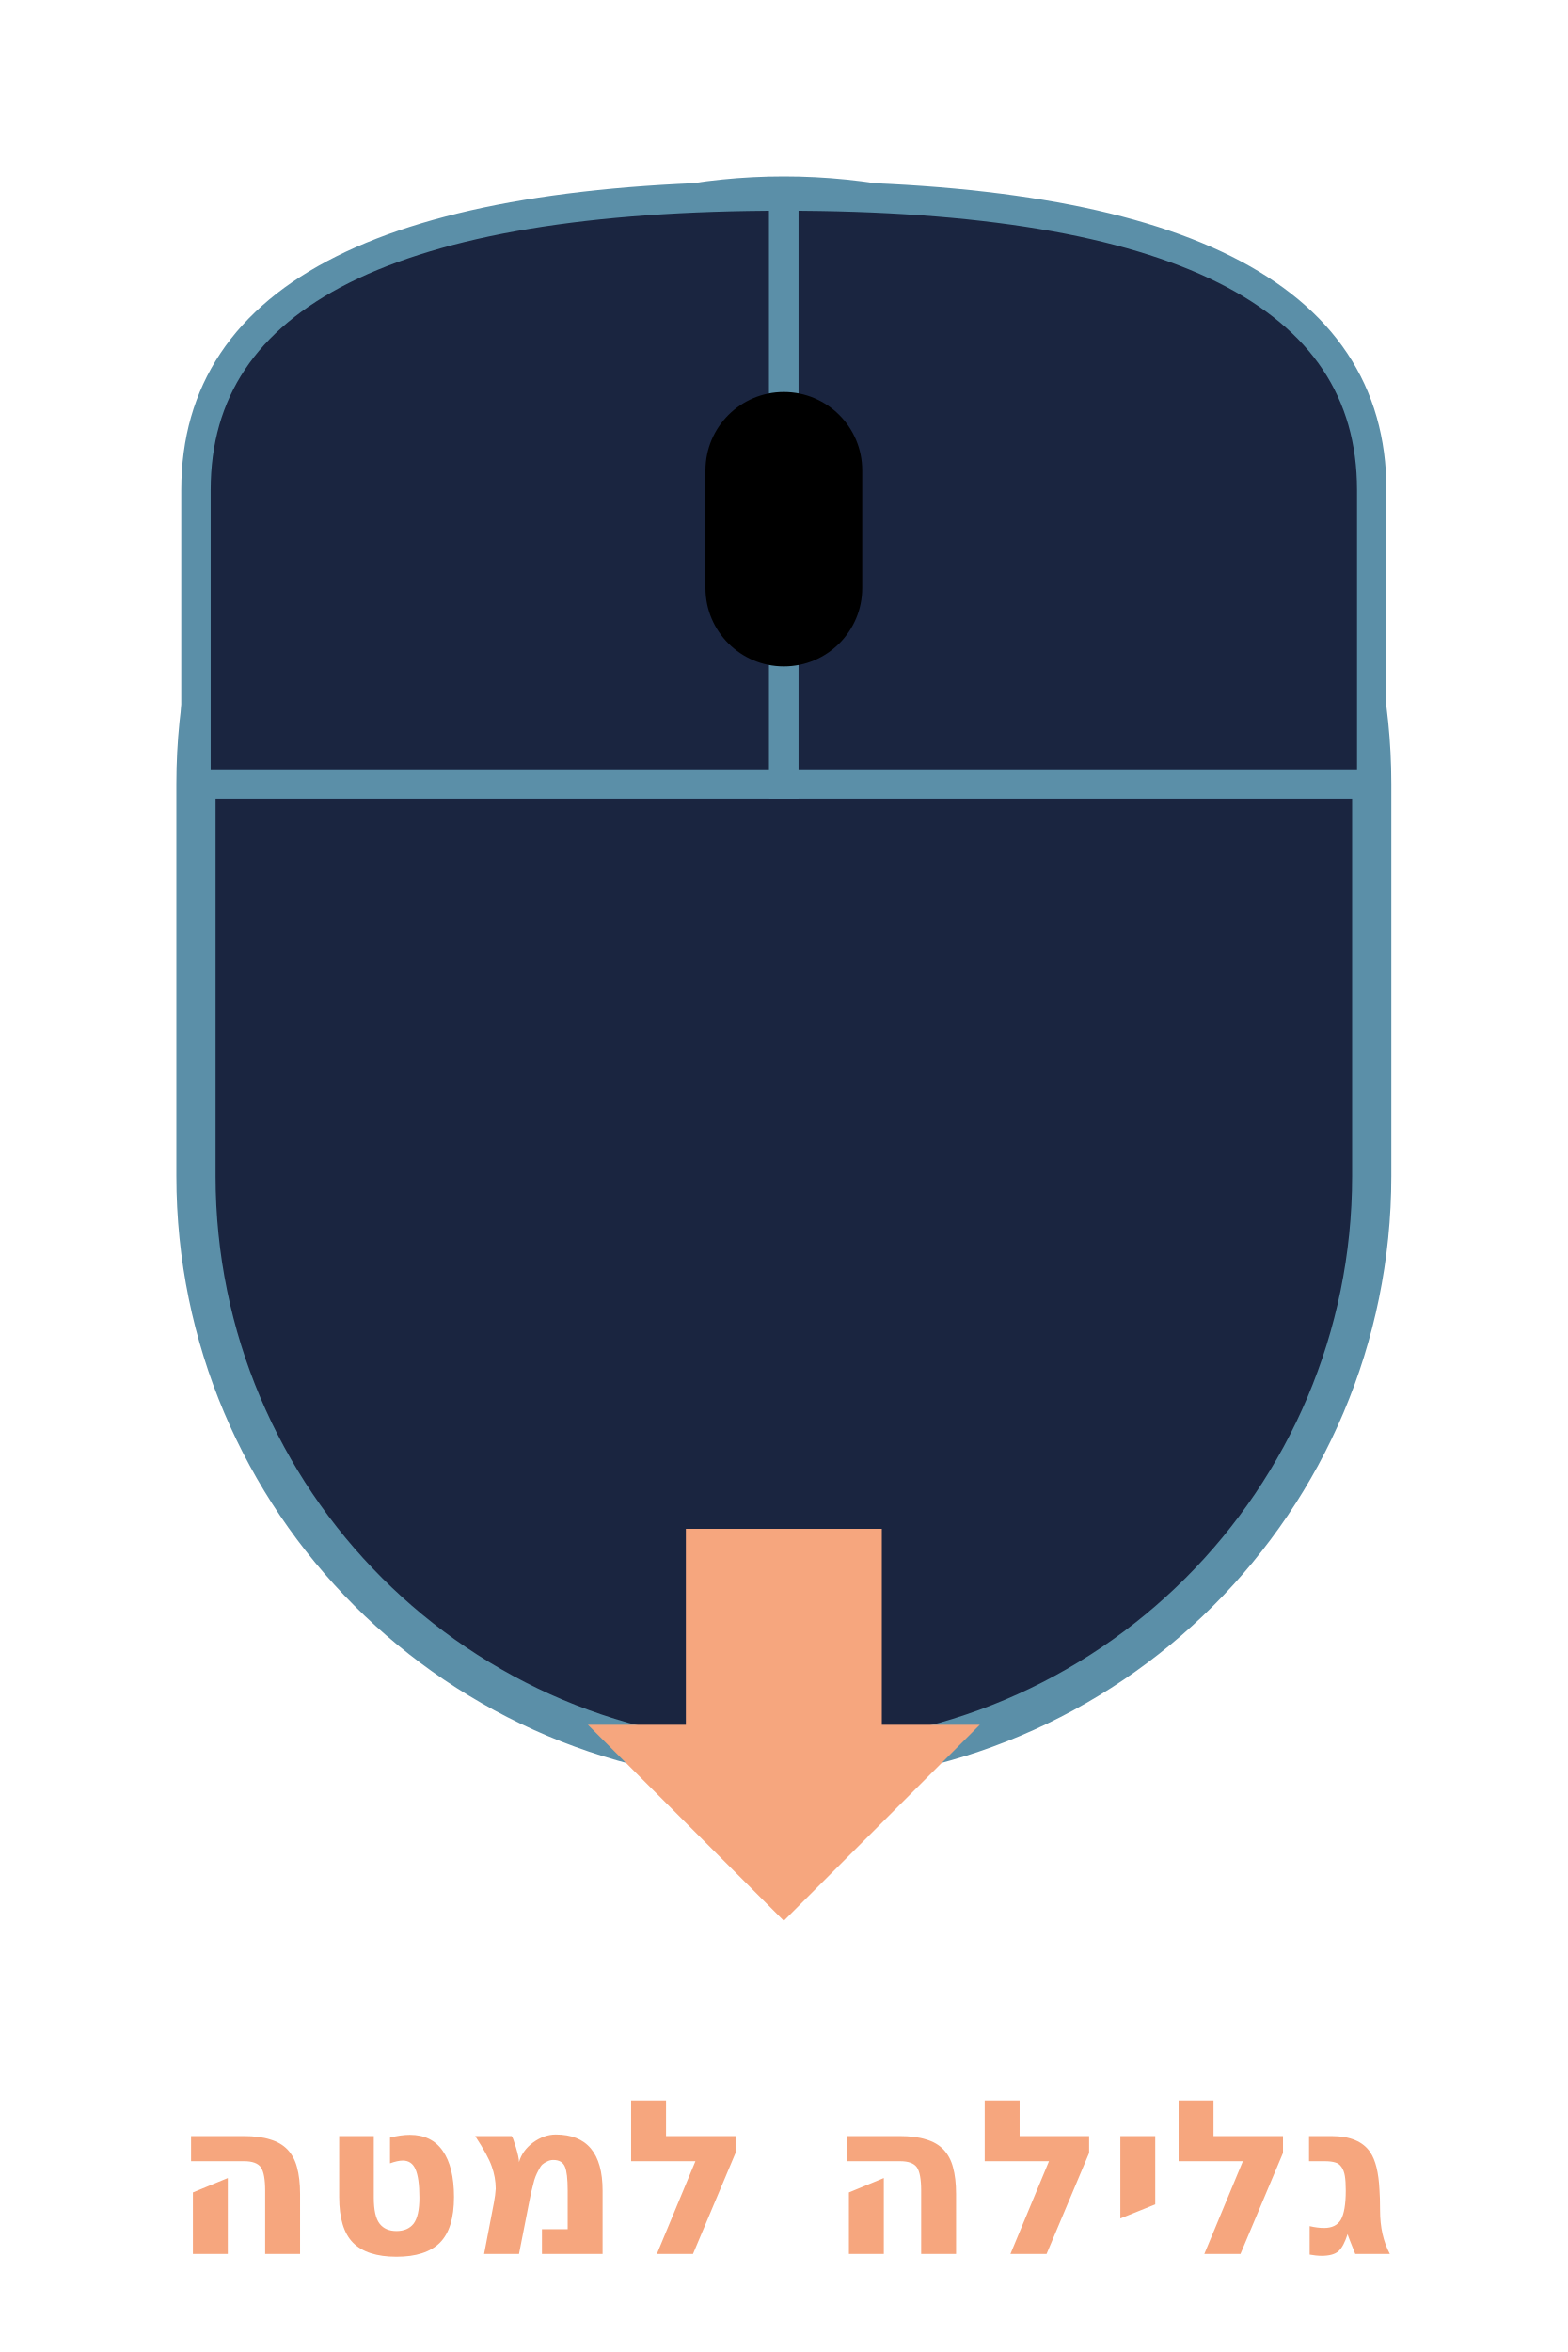
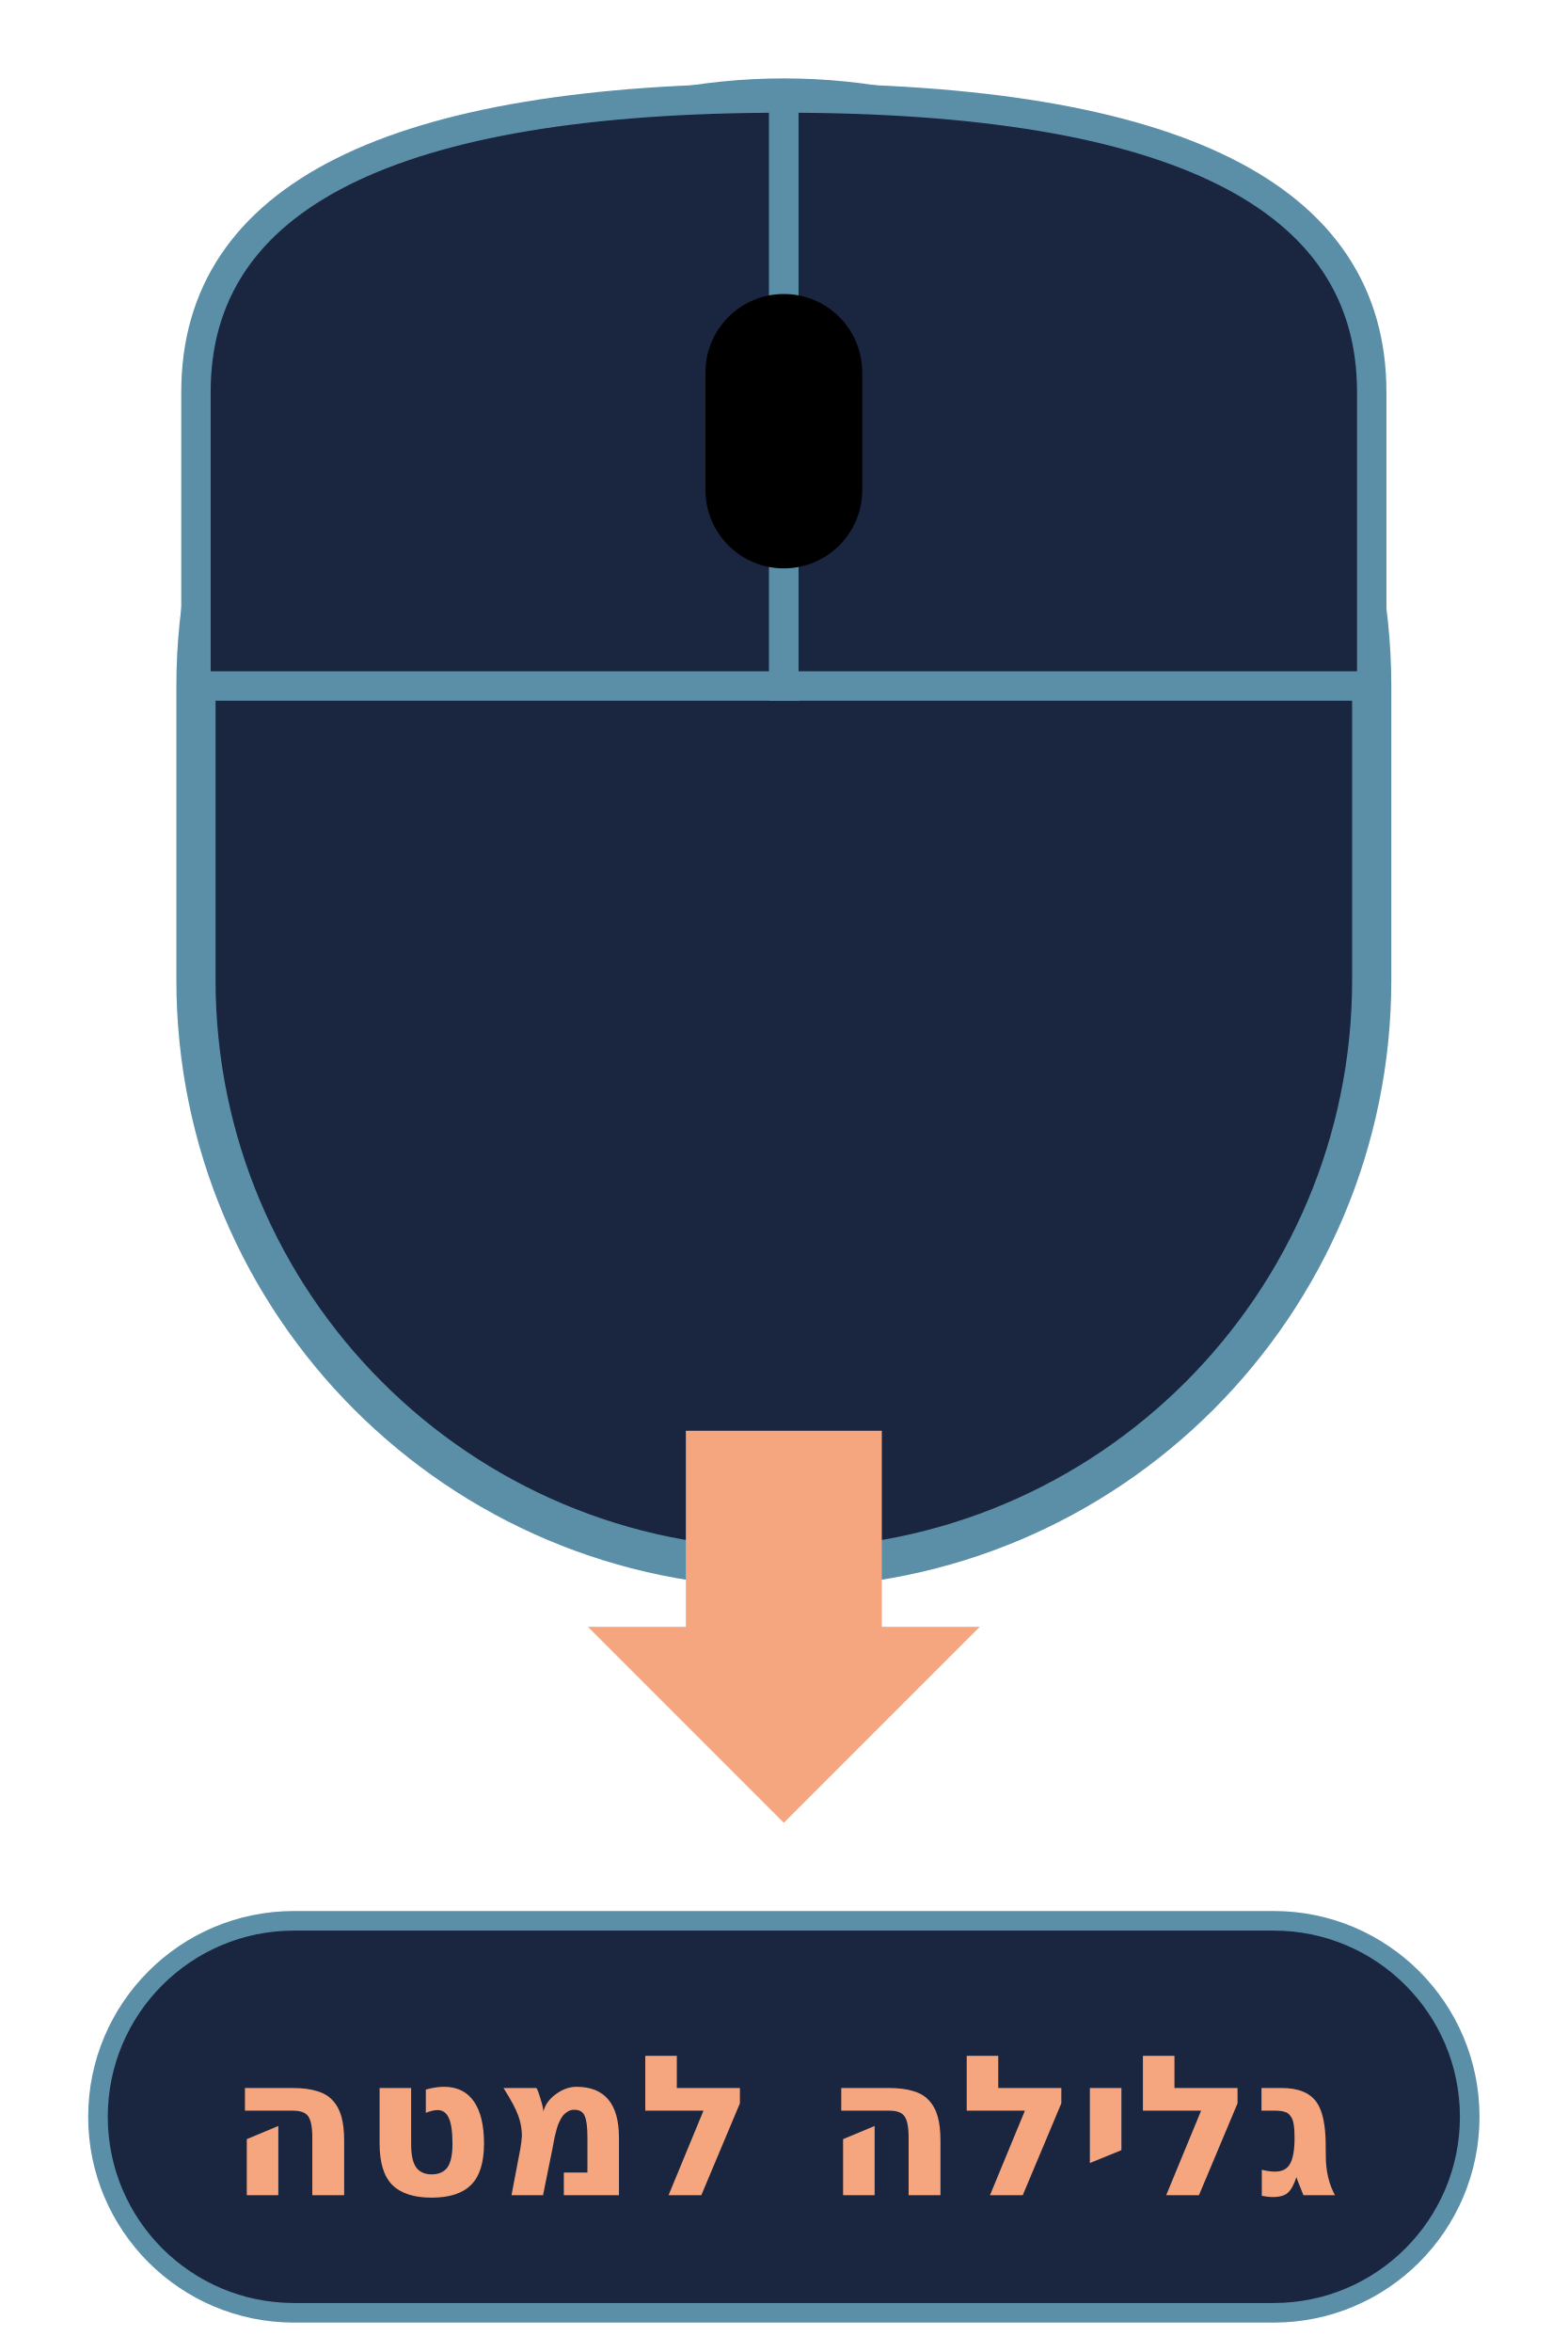
<svg xmlns="http://www.w3.org/2000/svg" viewBox="0 0 80 120" width="80" height="120">
  <style>
    @keyframes scroll-pulse {
      0%, 100% { fill: #5b8fa8; transform: translateY(0); }
      50% { fill: #f6a67e; transform: translateY(4px); }
    }
    @keyframes arrow-bounce {
      0%, 100% { opacity: 0.4; transform: translateY(0); }
      50% { opacity: 1; transform: translateY(6px); }
    }
    .mouse-body { fill: #1a2540; stroke: #5b8fa8; stroke-width: 2; }
    .mouse-btn { fill: #1a2540; stroke: #5b8fa8; stroke-width: 1.5; }
    .mouse-divider { stroke: #5b8fa8; stroke-width: 1; }
    .mouse-wheel { animation: scroll-pulse 1.5s ease-in-out infinite; }
    .scroll-arrow { animation: arrow-bounce 1.5s ease-in-out infinite; fill: #f6a67e; }
-     .scroll-label { fill: #f6a67e; font-family: Rubik, sans-serif; font-size: 11px; font-weight: 700; text-anchor: middle; }
  </style>
-   <rect class="mouse-body" x="10" y="10" width="60" height="80" rx="30" />
-   <path class="mouse-btn" d="M10,40 L10,25 Q10,10 40,10 L40,40 Z" />
-   <path class="mouse-btn" d="M40,40 L40,10 Q70,10 70,25 L70,40 Z" />
-   <line class="mouse-divider" x1="40" y1="10" x2="40" y2="40" />
-   <rect class="mouse-wheel" x="36" y="20" width="8" height="14" rx="4" />
-   <polygon class="scroll-arrow" points="40,98 30,88 35,88 35,78 45,78 45,88 50,88" />
-   <text class="scroll-label" x="40" y="115">גלילה למטה</text>
+   <rect class="mouse-body" x="10" y="5" width="60" height="75" rx="30" />
+   <path class="mouse-btn" d="M10,35 L10,20 Q10,5 40,5 L40,35 Z" />
+   <path class="mouse-btn" d="M40,35 L40,5 Q70,5 70,20 L70,35 Z" />
+   <line class="mouse-divider" x1="40" y1="5" x2="40" y2="35" />
+   <rect class="mouse-wheel" x="36" y="15" width="8" height="14" rx="4" />
+   <polygon class="scroll-arrow" points="40,93 30,83 35,83 35,73 45,73 45,83 50,83" />
+   <rect rx="10" x="5" y="98" width="70" height="20" fill="#1a2540" stroke="#5b8fa8" stroke-width="1" />
+   <text x="40" y="112" fill="#f6a67e" font-family="Rubik,sans-serif" font-size="10" font-weight="700" text-anchor="middle">גלילה למטה</text>
</svg>
